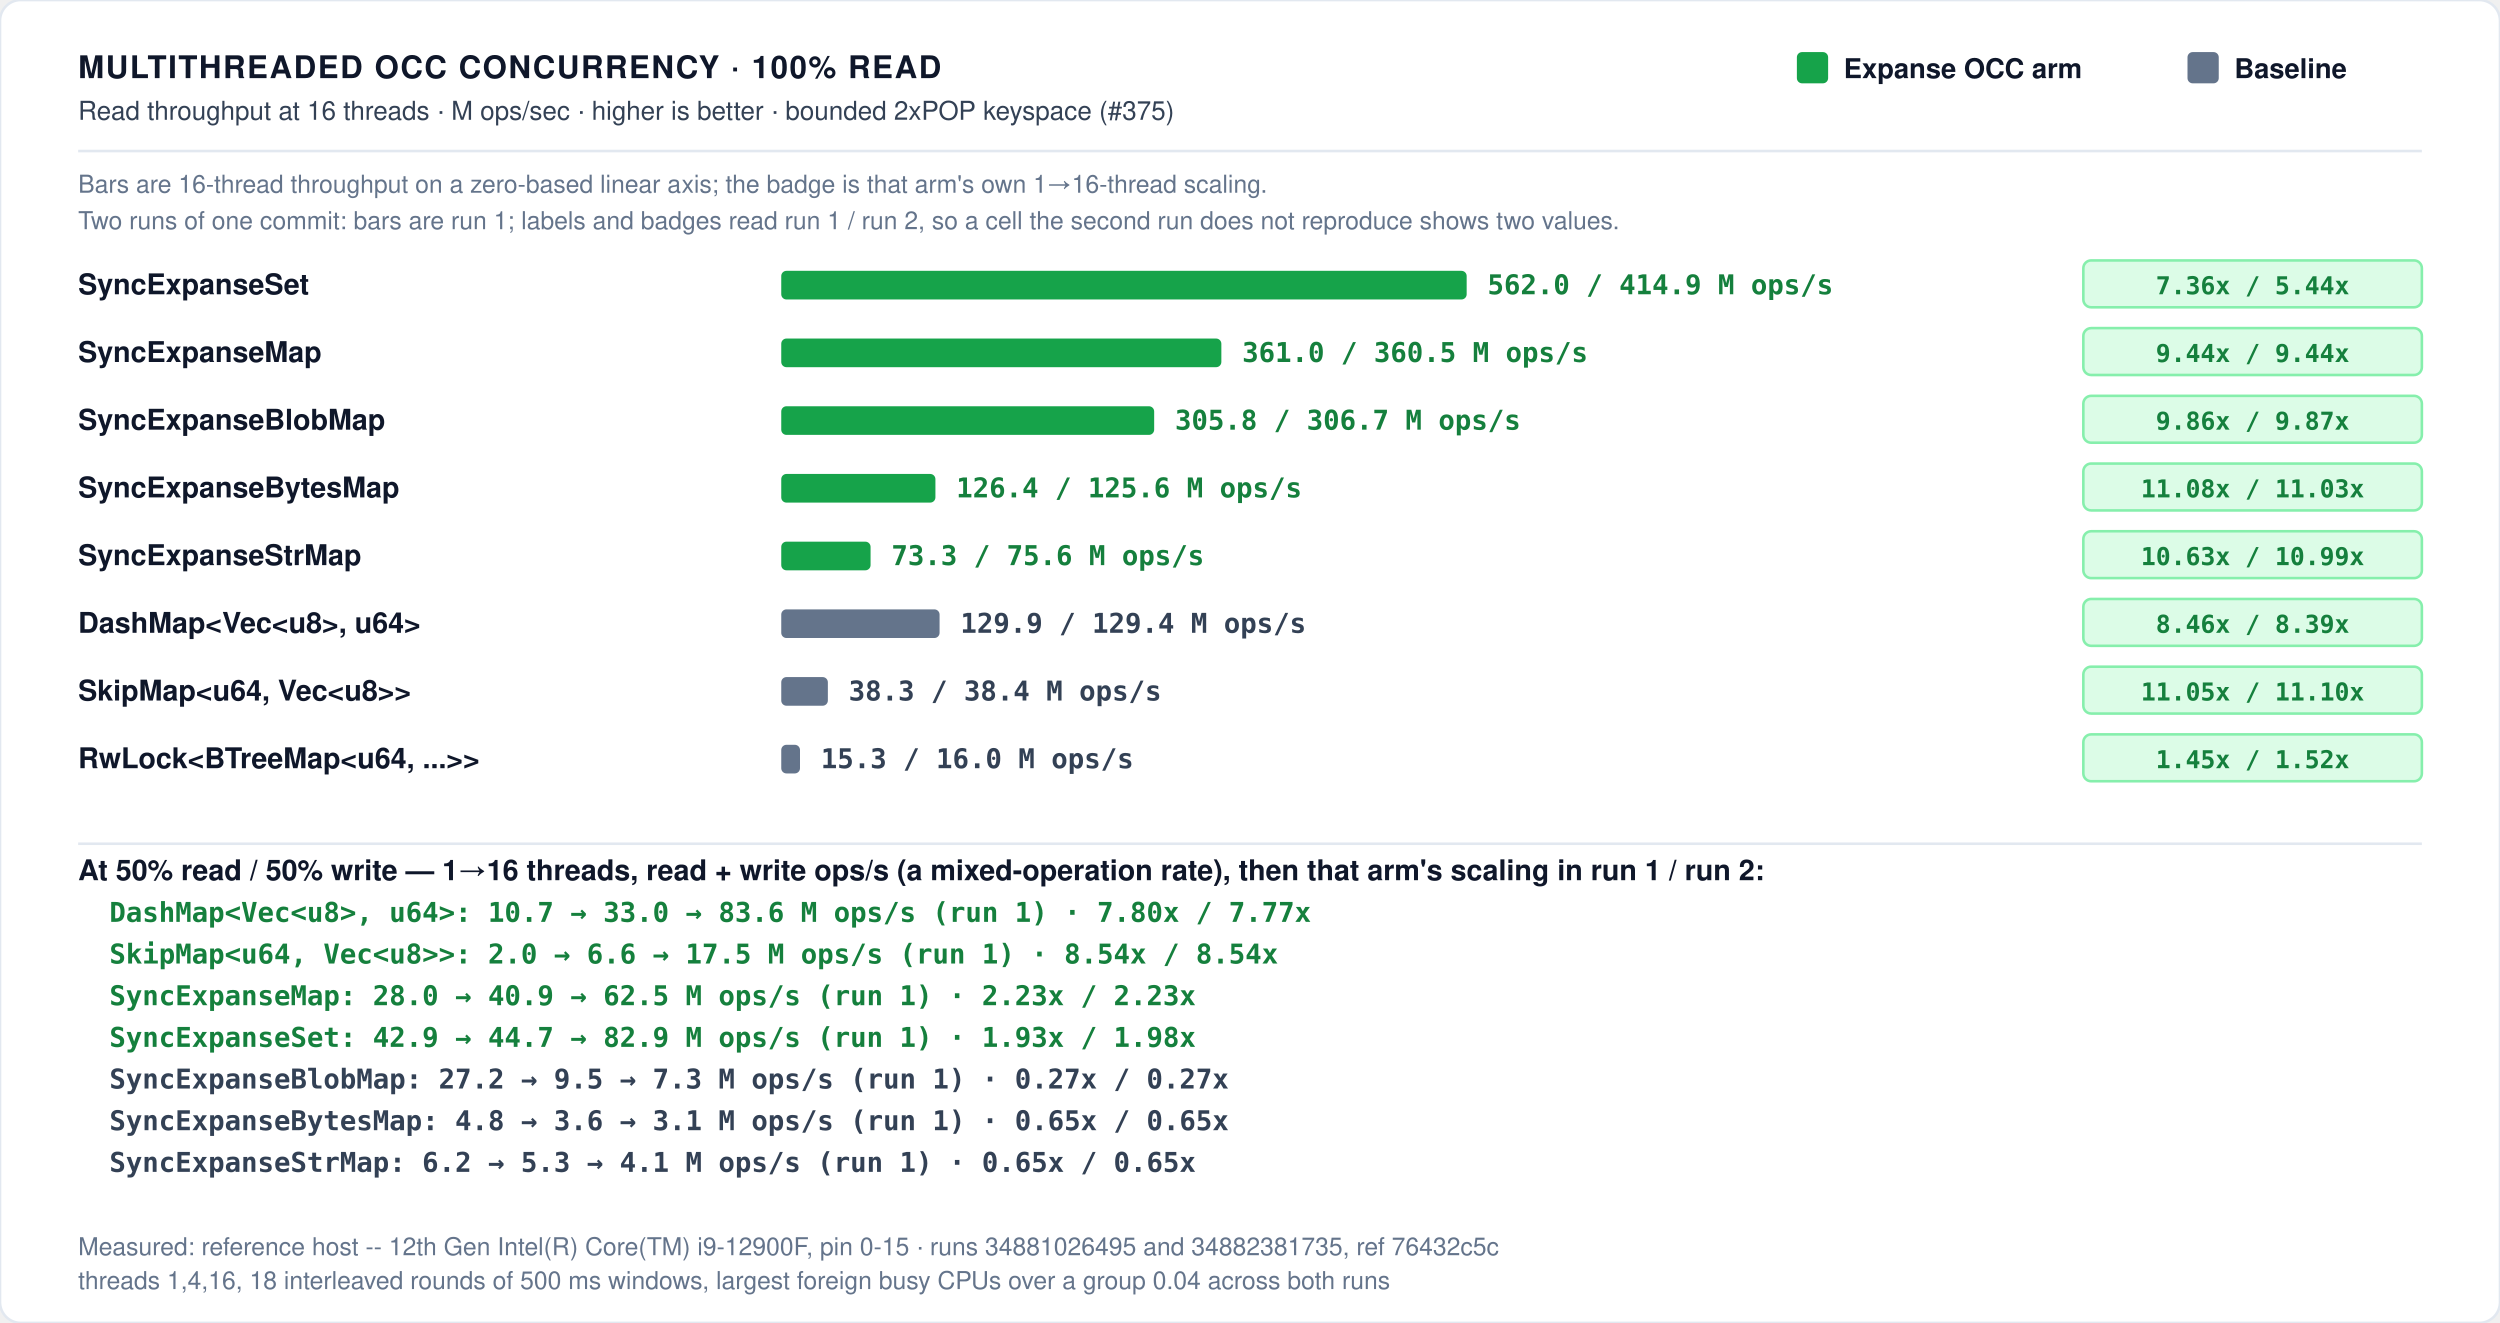
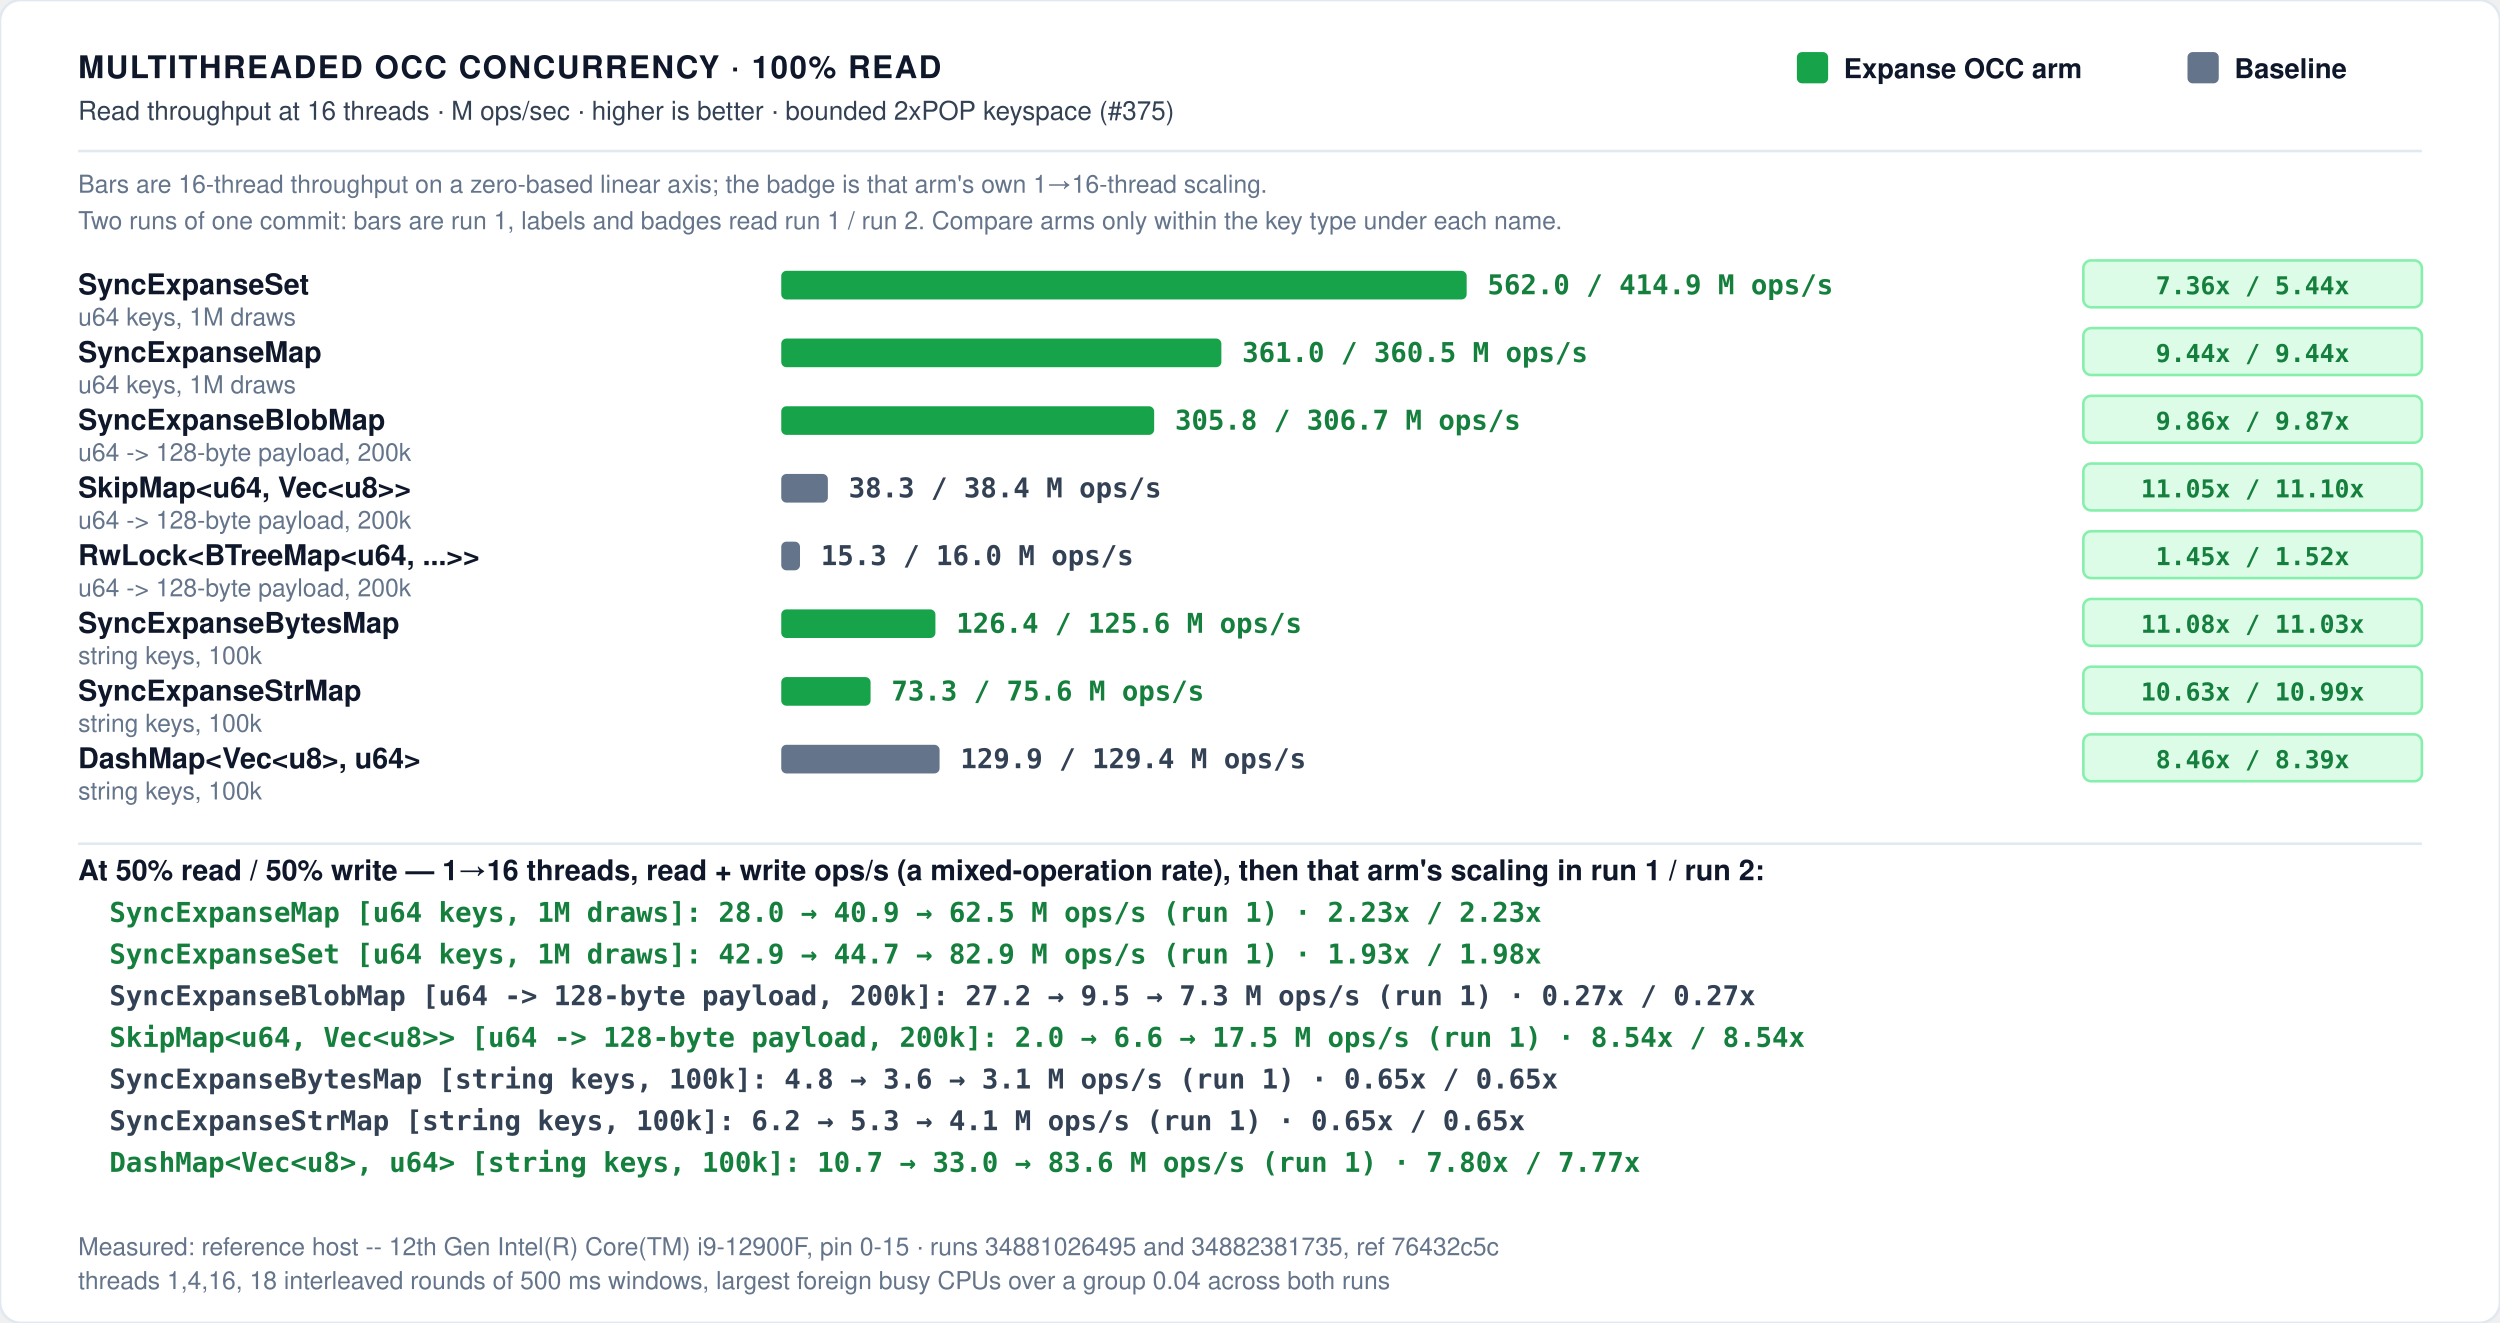
<svg xmlns="http://www.w3.org/2000/svg" role="img" viewBox="0 0 960 508" width="100%" height="100%">
  <defs>
    <style>
      /* Light theme by default for maximum contrast on the web. */
      .bg { fill: #ffffff; }
      .border { stroke: #e2e8f0; stroke-width: 1px; fill: none; }
      .grid { stroke: #f1f5f9; stroke-width: 1px; stroke-dasharray: 2,3; }
      .axis { stroke: #cbd5e1; stroke-width: 1.5px; }
      .divider { stroke: #e2e8f0; stroke-width: 1px; }

      .t-title { font-family: -apple-system, BlinkMacSystemFont, "Segoe UI", Helvetica, Arial, sans-serif; font-size: 12px; font-weight: 700; letter-spacing: 0.6px; fill: #0f172a; text-transform: uppercase; }
      .t-chart-title { font-family: -apple-system, BlinkMacSystemFont, "Segoe UI", Helvetica, Arial, sans-serif; font-size: 11.5px; font-weight: 700; letter-spacing: 0.6px; fill: #0f172a; text-transform: uppercase; }
      .t-sub { font-family: -apple-system, BlinkMacSystemFont, "Segoe UI", Helvetica, Arial, sans-serif; font-size: 10px; font-weight: 500; fill: #334155; }
      .t-note { font-family: -apple-system, BlinkMacSystemFont, "Segoe UI", Helvetica, Arial, sans-serif; font-size: 9.5px; font-weight: 500; fill: #64748b; }
      .t-unit { font-family: ui-monospace, SFMono-Regular, Menlo, monospace; font-size: 10px; font-weight: 600; fill: #475569; }
      .t-axis-label { font-family: ui-monospace, SFMono-Regular, Menlo, monospace; font-size: 10px; font-weight: 500; fill: #475569; }
      .t-bar-label { font-family: -apple-system, BlinkMacSystemFont, "Segoe UI", Helvetica, Arial, sans-serif; font-size: 11px; font-weight: 700; fill: #0f172a; }
      .t-legend { font-family: -apple-system, BlinkMacSystemFont, "Segoe UI", Helvetica, Arial, sans-serif; font-size: 10.5px; font-weight: 600; fill: #0f172a; }
      .t-win { fill: #15803d; font-weight: 700; }
      .t-loss { fill: #b45309; font-weight: 700; }

      .t-val-accent { font-family: ui-monospace, SFMono-Regular, Menlo, monospace; font-size: 11px; font-weight: 700; fill: #15803d; text-anchor: middle; }
      .t-val-blue { font-family: ui-monospace, SFMono-Regular, Menlo, monospace; font-size: 11px; font-weight: 600; fill: #2563eb; text-anchor: middle; }
      .t-val-muted { font-family: ui-monospace, SFMono-Regular, Menlo, monospace; font-size: 11px; font-weight: 600; fill: #334155; text-anchor: middle; }
      .t-row-accent { font-family: ui-monospace, SFMono-Regular, Menlo, monospace; font-size: 10.5px; font-weight: 700; fill: #15803d; }
      .t-row-muted { font-family: ui-monospace, SFMono-Regular, Menlo, monospace; font-size: 10.5px; font-weight: 600; fill: #334155; }

      .b-expanse { fill: #16a34a; }
      .b-expanse-alt { fill: #10b981; }
      .b-hash { fill: #2563eb; }
      .b-btree { fill: #64748b; }
      .b-skipmap { fill: #94a3b8; }
      .b-other { fill: #64748b; }

      .badge-win { fill: #dcfce7; stroke: #86efac; stroke-width: 1px; rx: 3px; }
      .badge-win-text { font-family: ui-monospace, SFMono-Regular, Menlo, monospace; font-size: 9.5px; font-weight: 700; fill: #15803d; text-anchor: middle; }
      .badge-loss { fill: #fef3c7; stroke: #fcd34d; stroke-width: 1px; rx: 3px; }
      .badge-loss-text { font-family: ui-monospace, SFMono-Regular, Menlo, monospace; font-size: 9.5px; font-weight: 700; fill: #b45309; text-anchor: middle; }

      @media (prefers-color-scheme: dark) {
        .bg { fill: #0d1117; }
        .border { stroke: #30363d; }
        .grid { stroke: #21262d; }
        .axis { stroke: #484f58; }
        .divider { stroke: #21262d; }
        .t-title { fill: #f0f6fc; }
        .t-chart-title { fill: #f0f6fc; }
        .t-sub { fill: #94a3b8; }
        .t-note { fill: #94a3b8; }
        .t-unit { fill: #94a3b8; }
        .t-axis-label { fill: #94a3b8; }
        .t-bar-label { fill: #f8fafc; }
        .t-legend { fill: #f8fafc; }
        .t-win { fill: #4ade80; }
        .t-loss { fill: #fcd34d; }
        .t-val-accent { fill: #4ade80; }
        .t-val-blue { fill: #38bdf8; }
        .t-val-muted { fill: #e2e8f0; }
        .t-row-accent { fill: #4ade80; }
        .t-row-muted { fill: #e2e8f0; }
        .b-expanse { fill: #22c55e; }
        .b-expanse-alt { fill: #34d399; }
        .b-hash { fill: #3b82f6; }
        .b-btree { fill: #64748b; }
        .b-skipmap { fill: #475569; }
        .b-other { fill: #64748b; }
        .badge-win { fill: #064e3b; stroke: #059669; }
        .badge-win-text { fill: #6ee7b7; }
        .badge-loss { fill: #451a03; stroke: #d97706; }
        .badge-loss-text { fill: #fcd34d; }
      }

      :root[data-theme="dark"] .bg, [data-theme="dark"] .bg { fill: #0d1117; }
      :root[data-theme="dark"] .border, [data-theme="dark"] .border { stroke: #30363d; }
      :root[data-theme="dark"] .grid, [data-theme="dark"] .grid { stroke: #21262d; }
      :root[data-theme="dark"] .axis, [data-theme="dark"] .axis { stroke: #484f58; }
      :root[data-theme="dark"] .divider, [data-theme="dark"] .divider { stroke: #21262d; }
      :root[data-theme="dark"] .t-title, [data-theme="dark"] .t-title { fill: #f0f6fc; }
      :root[data-theme="dark"] .t-chart-title, [data-theme="dark"] .t-chart-title { fill: #f0f6fc; }
      :root[data-theme="dark"] .t-sub, [data-theme="dark"] .t-sub { fill: #94a3b8; }
      :root[data-theme="dark"] .t-note, [data-theme="dark"] .t-note { fill: #94a3b8; }
      :root[data-theme="dark"] .t-unit, [data-theme="dark"] .t-unit { fill: #94a3b8; }
      :root[data-theme="dark"] .t-axis-label, [data-theme="dark"] .t-axis-label { fill: #94a3b8; }
      :root[data-theme="dark"] .t-bar-label, [data-theme="dark"] .t-bar-label { fill: #f8fafc; }
      :root[data-theme="dark"] .t-legend, [data-theme="dark"] .t-legend { fill: #f8fafc; }
      :root[data-theme="dark"] .t-win, [data-theme="dark"] .t-win { fill: #4ade80; }
      :root[data-theme="dark"] .t-loss, [data-theme="dark"] .t-loss { fill: #fcd34d; }
      :root[data-theme="dark"] .t-val-accent, [data-theme="dark"] .t-val-accent { fill: #4ade80; }
      :root[data-theme="dark"] .t-val-blue, [data-theme="dark"] .t-val-blue { fill: #38bdf8; }
      :root[data-theme="dark"] .t-val-muted, [data-theme="dark"] .t-val-muted { fill: #e2e8f0; }
      :root[data-theme="dark"] .t-row-accent, [data-theme="dark"] .t-row-accent { fill: #4ade80; }
      :root[data-theme="dark"] .t-row-muted, [data-theme="dark"] .t-row-muted { fill: #e2e8f0; }
      :root[data-theme="dark"] .b-expanse, [data-theme="dark"] .b-expanse { fill: #22c55e; }
      :root[data-theme="dark"] .b-expanse-alt, [data-theme="dark"] .b-expanse-alt { fill: #34d399; }
      :root[data-theme="dark"] .b-hash, [data-theme="dark"] .b-hash { fill: #3b82f6; }
      :root[data-theme="dark"] .b-btree, [data-theme="dark"] .b-btree { fill: #64748b; }
      :root[data-theme="dark"] .b-skipmap, [data-theme="dark"] .b-skipmap { fill: #475569; }
      :root[data-theme="dark"] .b-other, [data-theme="dark"] .b-other { fill: #64748b; }
      :root[data-theme="dark"] .badge-win, [data-theme="dark"] .badge-win { fill: #064e3b; stroke: #059669; }
      :root[data-theme="dark"] .badge-win-text, [data-theme="dark"] .badge-win-text { fill: #6ee7b7; }
      :root[data-theme="dark"] .badge-loss, [data-theme="dark"] .badge-loss { fill: #451a03; stroke: #d97706; }
      :root[data-theme="dark"] .badge-loss-text, [data-theme="dark"] .badge-loss-text { fill: #fcd34d; }
    </style>
  </defs>
  <rect width="100%" height="100%" class="bg" rx="8" />
  <rect width="100%" height="100%" class="border" rx="8" />
  <text x="30" y="30" class="t-title">MULTITHREADED OCC CONCURRENCY · 100% READ</text>
  <text x="30" y="46" class="t-sub">Read throughput at 16 threads · M ops/sec · higher is better · bounded 2xPOP keyspace (#375)</text>
  <g transform="translate(690, 20)">
    <rect x="0" y="0" width="12" height="12" rx="2" class="b-expanse" />
    <text x="18" y="10" class="t-legend">Expanse OCC arm</text>
    <rect x="150" y="0" width="12" height="12" rx="2" class="b-other" />
    <text x="168" y="10" class="t-legend">Baseline</text>
  </g>
  <line x1="30" y1="58" x2="930" y2="58" class="divider" />
  <text x="30" y="74" class="t-note">Bars are 16-thread throughput on a zero-based linear axis; the badge is that arm's own 1→16-thread scaling.</text>
-   <text x="30" y="88" class="t-note">Two runs of one commit: bars are run 1; labels and badges read run 1 / run 2, so a cell the second run does not reproduce shows two values.</text>
+   <text x="30" y="88" class="t-note">Two runs of one commit: bars are run 1, labels and badges read run 1 / run 2. Compare arms only within the key type under each name.</text>
  <text x="30" y="113" class="t-bar-label">SyncExpanseSet</text>
  <rect x="300.0" y="104" width="263.2" height="11" rx="2" class="b-expanse" />
  <text x="571.2" y="113" class="t-row-accent">562.0 / 414.9 M ops/s</text>
  <rect x="800" y="100" width="130" height="18" class="badge-win" />
  <text x="865.0" y="113" class="badge-win-text">7.36x / 5.44x</text>
+   <text x="30" y="125" class="t-note">u64 keys, 1M draws</text>
  <text x="30" y="139" class="t-bar-label">SyncExpanseMap</text>
  <rect x="300.0" y="130" width="169.0" height="11" rx="2" class="b-expanse" />
  <text x="477.0" y="139" class="t-row-accent">361.0 / 360.5 M ops/s</text>
  <rect x="800" y="126" width="130" height="18" class="badge-win" />
  <text x="865.0" y="139" class="badge-win-text">9.44x / 9.44x</text>
+   <text x="30" y="151" class="t-note">u64 keys, 1M draws</text>
  <text x="30" y="165" class="t-bar-label">SyncExpanseBlobMap</text>
  <rect x="300.0" y="156" width="143.2" height="11" rx="2" class="b-expanse" />
  <text x="451.2" y="165" class="t-row-accent">305.8 / 306.7 M ops/s</text>
  <rect x="800" y="152" width="130" height="18" class="badge-win" />
  <text x="865.0" y="165" class="badge-win-text">9.86x / 9.87x</text>
-   <text x="30" y="191" class="t-bar-label">SyncExpanseBytesMap</text>
-   <rect x="300.0" y="182" width="59.2" height="11" rx="2" class="b-expanse" />
-   <text x="367.2" y="191" class="t-row-accent">126.4 / 125.6 M ops/s</text>
+   <text x="30" y="177" class="t-note">u64 -&gt; 128-byte payload, 200k</text>
+   <text x="30" y="191" class="t-bar-label">SkipMap&lt;u64, Vec&lt;u8&gt;&gt;</text>
+   <rect x="300.0" y="182" width="17.9" height="11" rx="2" class="b-other" />
+   <text x="325.9" y="191" class="t-row-muted">38.3 / 38.4 M ops/s</text>
  <rect x="800" y="178" width="130" height="18" class="badge-win" />
-   <text x="865.0" y="191" class="badge-win-text">11.08x / 11.03x</text>
-   <text x="30" y="217" class="t-bar-label">SyncExpanseStrMap</text>
-   <rect x="300.0" y="208" width="34.3" height="11" rx="2" class="b-expanse" />
-   <text x="342.3" y="217" class="t-row-accent">73.3 / 75.6 M ops/s</text>
+   <text x="865.0" y="191" class="badge-win-text">11.05x / 11.10x</text>
+   <text x="30" y="203" class="t-note">u64 -&gt; 128-byte payload, 200k</text>
+   <text x="30" y="217" class="t-bar-label">RwLock&lt;BTreeMap&lt;u64, ...&gt;&gt;</text>
+   <rect x="300.0" y="208" width="7.2" height="11" rx="2" class="b-other" />
+   <text x="315.2" y="217" class="t-row-muted">15.3 / 16.0 M ops/s</text>
  <rect x="800" y="204" width="130" height="18" class="badge-win" />
-   <text x="865.0" y="217" class="badge-win-text">10.63x / 10.99x</text>
-   <text x="30" y="243" class="t-bar-label">DashMap&lt;Vec&lt;u8&gt;, u64&gt;</text>
-   <rect x="300.0" y="234" width="60.8" height="11" rx="2" class="b-other" />
-   <text x="368.8" y="243" class="t-row-muted">129.9 / 129.4 M ops/s</text>
+   <text x="865.0" y="217" class="badge-win-text">1.45x / 1.52x</text>
+   <text x="30" y="229" class="t-note">u64 -&gt; 128-byte payload, 200k</text>
+   <text x="30" y="243" class="t-bar-label">SyncExpanseBytesMap</text>
+   <rect x="300.0" y="234" width="59.2" height="11" rx="2" class="b-expanse" />
+   <text x="367.2" y="243" class="t-row-accent">126.4 / 125.6 M ops/s</text>
  <rect x="800" y="230" width="130" height="18" class="badge-win" />
-   <text x="865.0" y="243" class="badge-win-text">8.46x / 8.39x</text>
-   <text x="30" y="269" class="t-bar-label">SkipMap&lt;u64, Vec&lt;u8&gt;&gt;</text>
-   <rect x="300.0" y="260" width="17.9" height="11" rx="2" class="b-other" />
-   <text x="325.9" y="269" class="t-row-muted">38.3 / 38.4 M ops/s</text>
+   <text x="865.0" y="243" class="badge-win-text">11.08x / 11.03x</text>
+   <text x="30" y="255" class="t-note">string keys, 100k</text>
+   <text x="30" y="269" class="t-bar-label">SyncExpanseStrMap</text>
+   <rect x="300.0" y="260" width="34.3" height="11" rx="2" class="b-expanse" />
+   <text x="342.3" y="269" class="t-row-accent">73.3 / 75.6 M ops/s</text>
  <rect x="800" y="256" width="130" height="18" class="badge-win" />
-   <text x="865.0" y="269" class="badge-win-text">11.05x / 11.10x</text>
-   <text x="30" y="295" class="t-bar-label">RwLock&lt;BTreeMap&lt;u64, ...&gt;&gt;</text>
-   <rect x="300.0" y="286" width="7.2" height="11" rx="2" class="b-other" />
-   <text x="315.2" y="295" class="t-row-muted">15.3 / 16.0 M ops/s</text>
+   <text x="865.0" y="269" class="badge-win-text">10.63x / 10.99x</text>
+   <text x="30" y="281" class="t-note">string keys, 100k</text>
+   <text x="30" y="295" class="t-bar-label">DashMap&lt;Vec&lt;u8&gt;, u64&gt;</text>
+   <rect x="300.0" y="286" width="60.8" height="11" rx="2" class="b-other" />
+   <text x="368.8" y="295" class="t-row-muted">129.9 / 129.4 M ops/s</text>
  <rect x="800" y="282" width="130" height="18" class="badge-win" />
-   <text x="865.0" y="295" class="badge-win-text">1.45x / 1.52x</text>
+   <text x="865.0" y="295" class="badge-win-text">8.46x / 8.39x</text>
+   <text x="30" y="307" class="t-note">string keys, 100k</text>
  <line x1="30" y1="324" x2="930" y2="324" class="divider" />
  <text x="30" y="338" class="t-bar-label">At 50% read / 50% write — 1→16 threads, read + write ops/s (a mixed-operation rate), then that arm's scaling in run 1 / run 2:</text>
-   <text x="42" y="354" class="t-row-accent">DashMap&lt;Vec&lt;u8&gt;, u64&gt;: 10.7 → 33.0 → 83.6 M ops/s (run 1) · 7.80x / 7.77x</text>
-   <text x="42" y="370" class="t-row-accent">SkipMap&lt;u64, Vec&lt;u8&gt;&gt;: 2.0 → 6.6 → 17.5 M ops/s (run 1) · 8.54x / 8.54x</text>
-   <text x="42" y="386" class="t-row-accent">SyncExpanseMap: 28.0 → 40.9 → 62.5 M ops/s (run 1) · 2.23x / 2.23x</text>
-   <text x="42" y="402" class="t-row-accent">SyncExpanseSet: 42.9 → 44.7 → 82.9 M ops/s (run 1) · 1.93x / 1.98x</text>
-   <text x="42" y="418" class="t-row-muted">SyncExpanseBlobMap: 27.2 → 9.5 → 7.3 M ops/s (run 1) · 0.27x / 0.27x</text>
-   <text x="42" y="434" class="t-row-muted">SyncExpanseBytesMap: 4.8 → 3.6 → 3.1 M ops/s (run 1) · 0.65x / 0.65x</text>
-   <text x="42" y="450" class="t-row-muted">SyncExpanseStrMap: 6.2 → 5.3 → 4.1 M ops/s (run 1) · 0.65x / 0.65x</text>
+   <text x="42" y="354" class="t-row-accent">SyncExpanseMap [u64 keys, 1M draws]: 28.0 → 40.9 → 62.5 M ops/s (run 1) · 2.23x / 2.23x</text>
+   <text x="42" y="370" class="t-row-accent">SyncExpanseSet [u64 keys, 1M draws]: 42.9 → 44.7 → 82.9 M ops/s (run 1) · 1.93x / 1.98x</text>
+   <text x="42" y="386" class="t-row-muted">SyncExpanseBlobMap [u64 -&gt; 128-byte payload, 200k]: 27.2 → 9.5 → 7.3 M ops/s (run 1) · 0.27x / 0.27x</text>
+   <text x="42" y="402" class="t-row-accent">SkipMap&lt;u64, Vec&lt;u8&gt;&gt; [u64 -&gt; 128-byte payload, 200k]: 2.0 → 6.6 → 17.5 M ops/s (run 1) · 8.54x / 8.54x</text>
+   <text x="42" y="418" class="t-row-muted">SyncExpanseBytesMap [string keys, 100k]: 4.8 → 3.6 → 3.1 M ops/s (run 1) · 0.65x / 0.65x</text>
+   <text x="42" y="434" class="t-row-muted">SyncExpanseStrMap [string keys, 100k]: 6.2 → 5.3 → 4.1 M ops/s (run 1) · 0.65x / 0.65x</text>
+   <text x="42" y="450" class="t-row-accent">DashMap&lt;Vec&lt;u8&gt;, u64&gt; [string keys, 100k]: 10.7 → 33.0 → 83.6 M ops/s (run 1) · 7.80x / 7.77x</text>
  <text x="30" y="482" class="t-note">Measured: reference host -- 12th Gen Intel(R) Core(TM) i9-12900F, pin 0-15 · runs 34881026495 and 34882381735, ref 76432c5c</text>
  <text x="30" y="495" class="t-note">threads 1,4,16, 18 interleaved rounds of 500 ms windows, largest foreign busy CPUs over a group 0.04 across both runs</text>
</svg>
